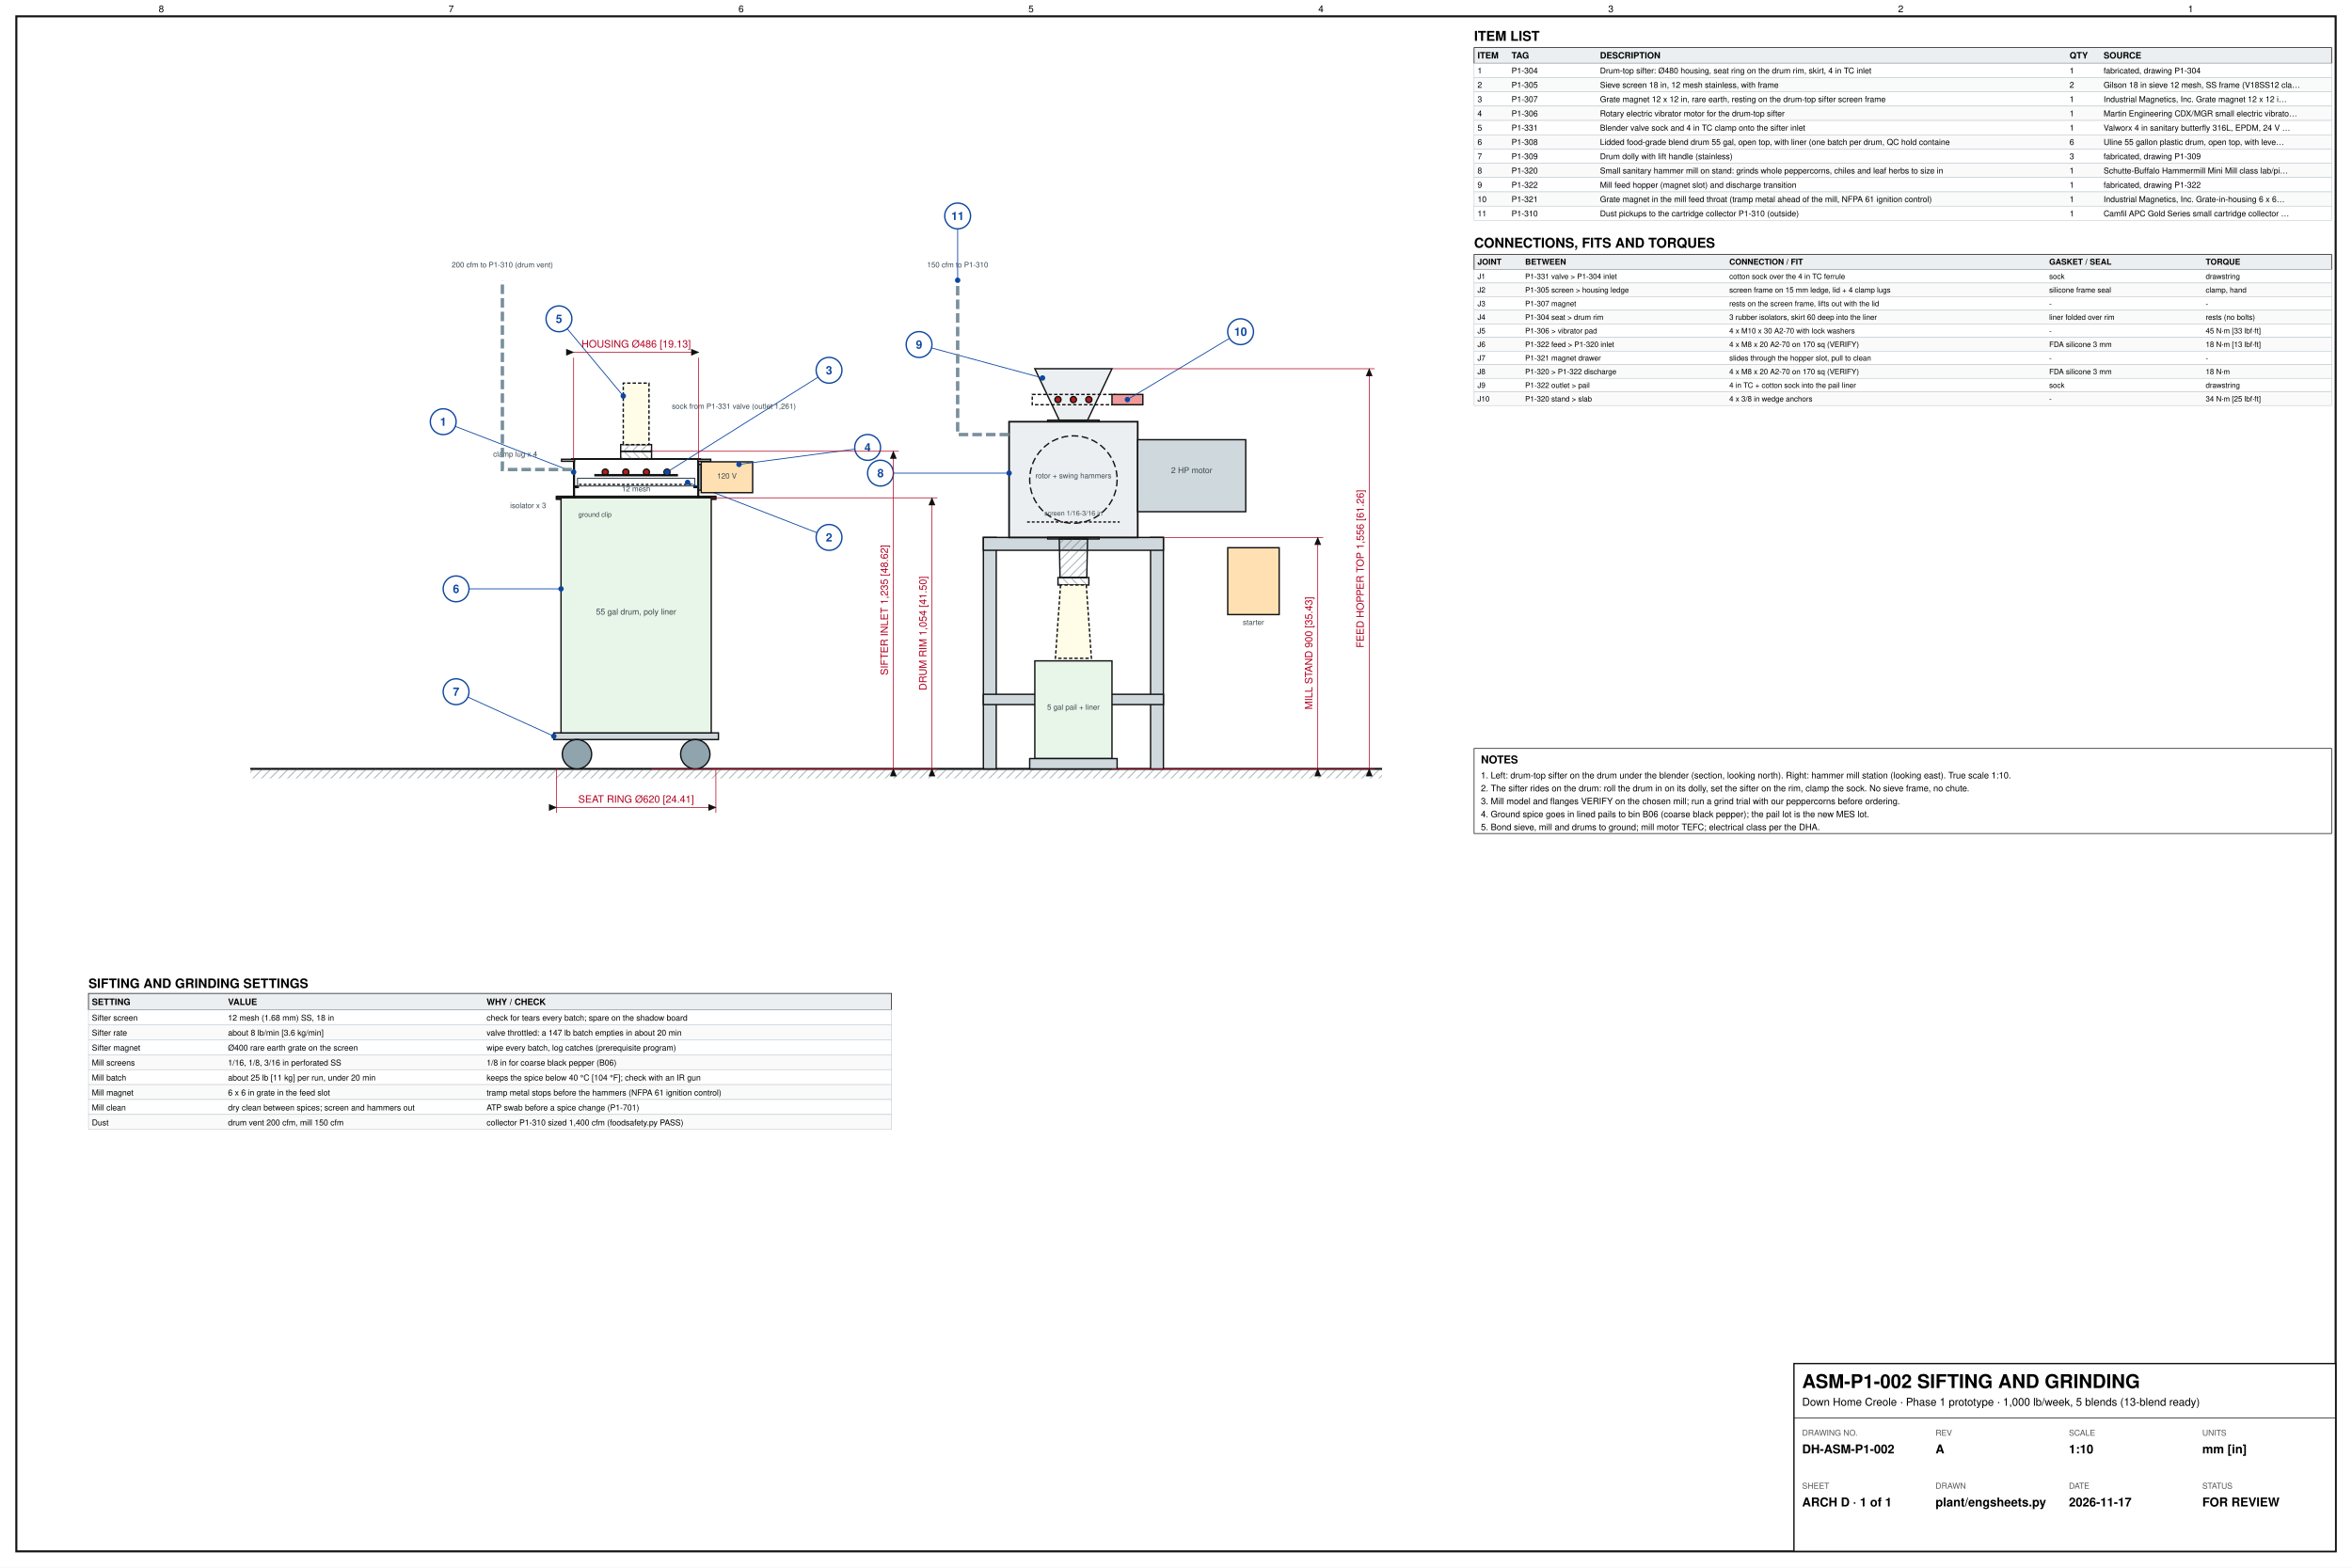
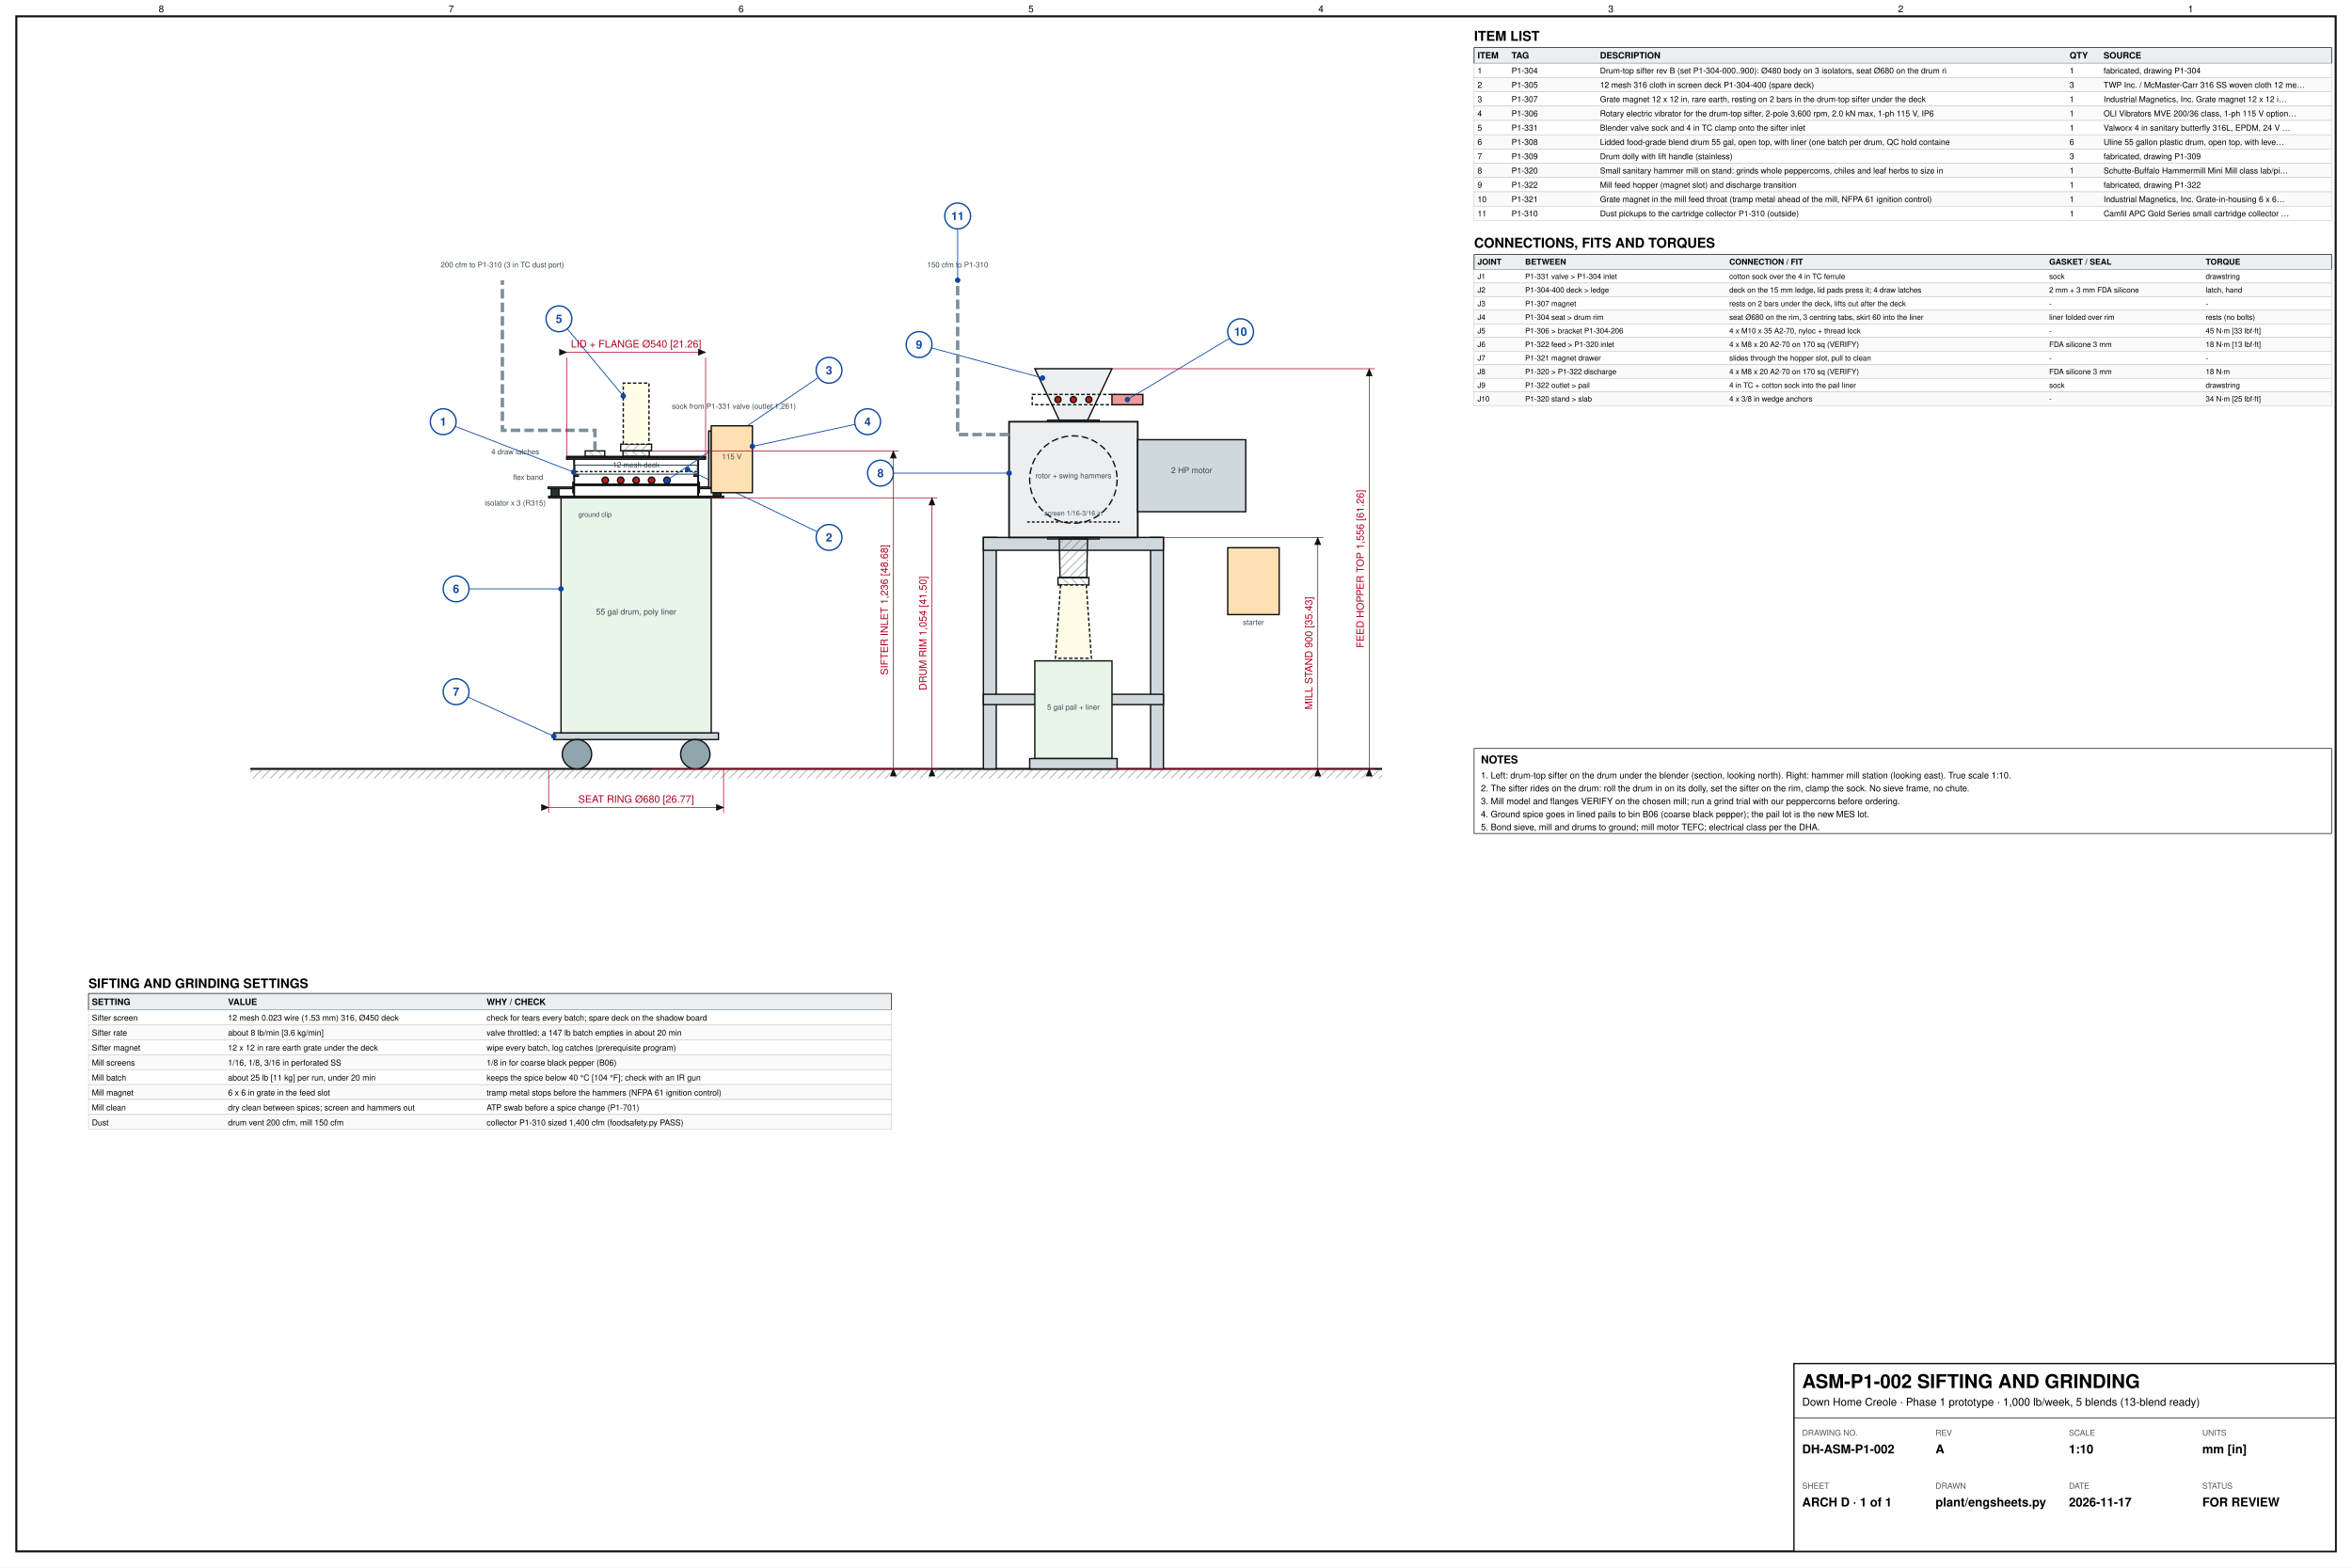
<svg xmlns="http://www.w3.org/2000/svg" width="3456" height="2304" viewBox="0 0 3456 2304" font-family="Helvetica,Arial,sans-serif">
  <rect width="100%" height="100%" fill="#fff" />
  <rect x="24" y="24" width="3408" height="2256" fill="none" stroke="#111" stroke-width="3" />
  <defs>
    <pattern id="h45" width="9" height="9" patternUnits="userSpaceOnUse" patternTransform="rotate(45)">
      <line x1="0" y1="0" x2="0" y2="9" stroke="#455a64" stroke-width="1.2" />
    </pattern>
    <pattern id="h135" width="9" height="9" patternUnits="userSpaceOnUse" patternTransform="rotate(135)">
      <line x1="0" y1="0" x2="0" y2="9" stroke="#455a64" stroke-width="1.2" />
    </pattern>
    <marker id="arr" markerWidth="12" markerHeight="10" refX="11" refY="5" orient="auto">
      <path d="M0,0 L12,5 L0,10 z" fill="#111" />
    </marker>
  </defs>
  <text x="237.0" y="18" font-size="14" text-anchor="middle">8</text>
  <text x="663.0" y="18" font-size="14" text-anchor="middle">7</text>
  <text x="1089.0" y="18" font-size="14" text-anchor="middle">6</text>
  <text x="1515.0" y="18" font-size="14" text-anchor="middle">5</text>
  <text x="1941.0" y="18" font-size="14" text-anchor="middle">4</text>
  <text x="2367.0" y="18" font-size="14" text-anchor="middle">3</text>
  <text x="2793.0" y="18" font-size="14" text-anchor="middle">2</text>
  <text x="3219.0" y="18" font-size="14" text-anchor="middle">1</text>
  <g>
    <rect x="2636" y="2004" width="796" height="276" fill="#fff" stroke="#111" stroke-width="2" />
    <text x="2648" y="2040" font-size="28" font-weight="bold">ASM-P1-002 SIFTING AND GRINDING</text>
    <text x="2648" y="2066" font-size="16">Down Home Creole · Phase 1 prototype · 1,000 lb/week, 5 blends (13-blend ready)</text>
    <line x1="2636" y1="2084" x2="3432" y2="2084" stroke="#111" />
    <text x="2648" y="2110" font-size="12" fill="#555">DRAWING NO.</text>
    <text x="2648" y="2136" font-size="18" font-weight="bold">DH-ASM-P1-002</text>
    <text x="2844" y="2110" font-size="12" fill="#555">REV</text>
    <text x="2844" y="2136" font-size="18" font-weight="bold">A</text>
    <text x="3040" y="2110" font-size="12" fill="#555">SCALE</text>
    <text x="3040" y="2136" font-size="18" font-weight="bold">1:10</text>
    <text x="3236" y="2110" font-size="12" fill="#555">UNITS</text>
    <text x="3236" y="2136" font-size="18" font-weight="bold">mm [in]</text>
    <text x="2648" y="2188" font-size="12" fill="#555">SHEET</text>
    <text x="2648" y="2214" font-size="18" font-weight="bold">ARCH D · 1 of 1</text>
    <text x="2844" y="2188" font-size="12" fill="#555">DRAWN</text>
    <text x="2844" y="2214" font-size="18" font-weight="bold">plant/engsheets.py</text>
    <text x="3040" y="2188" font-size="12" fill="#555">DATE</text>
    <text x="3040" y="2214" font-size="18" font-weight="bold">2026-11-17</text>
    <text x="3236" y="2188" font-size="12" fill="#555">STATUS</text>
    <text x="3236" y="2214" font-size="18" font-weight="bold">FOR REVIEW</text>
  </g>
  <line x1="367.795" y1="1130" x2="2030.787" y2="1130" stroke="#111" stroke-width="3" />
  <rect x="367.795" y="1130" width="1662.992" height="14" fill="url(#h45)" />
-   <rect x="842.882" y="731.638" width="1.134" height="22.677" fill="#cfd8dc" stroke="#111" stroke-width="2" stroke-dasharray="" />
-   <rect x="1025.433" y="731.638" width="1.134" height="22.677" fill="#cfd8dc" stroke="#111" stroke-width="2" stroke-dasharray="" />
-   <rect x="817.559" y="729.37" width="234.331" height="2.268" fill="#cfd8dc" stroke="#111" stroke-width="2" stroke-dasharray="" />
-   <rect x="842.882" y="674.945" width="1.134" height="56.693" fill="#eceff1" stroke="#111" stroke-width="2" stroke-dasharray="" />
-   <rect x="1025.433" y="674.945" width="1.134" height="56.693" fill="#eceff1" stroke="#111" stroke-width="2" stroke-dasharray="" />
-   <rect x="840.236" y="674.189" width="188.976" height="0.756" fill="#cfd8dc" stroke="#111" stroke-width="2" stroke-dasharray="" />
-   <rect x="912.047" y="663.228" width="45.354" height="10.961" fill="none" stroke="#111" stroke-width="2" stroke-dasharray="" />
-   <rect x="912.047" y="663.228" width="45.354" height="10.961" fill="url(#h135)" stroke="none" />
-   <rect x="844.016" y="714.252" width="5.669" height="2.268" fill="#111" stroke="#111" stroke-width="2" stroke-dasharray="" />
-   <rect x="1019.764" y="714.252" width="5.669" height="2.268" fill="#111" stroke="#111" stroke-width="2" stroke-dasharray="" />
-   <rect x="817.559" y="731.638" width="18.898" height="2.268" fill="#263238" stroke="#111" stroke-width="2" stroke-dasharray="" />
-   <rect x="1032.992" y="731.638" width="18.898" height="2.268" fill="#263238" stroke="#111" stroke-width="2" stroke-dasharray="" />
-   <text x="775.984" y="746.756" font-size="11" text-anchor="middle" fill="#37474f">isolator x 3</text>
-   <rect x="825.118" y="674.945" width="18.898" height="3.024" fill="#cfd8dc" stroke="#111" stroke-width="2" stroke-dasharray="" />
-   <rect x="1025.433" y="674.945" width="18.898" height="3.024" fill="#cfd8dc" stroke="#111" stroke-width="2" stroke-dasharray="" />
-   <text x="757.087" y="671.165" font-size="11" text-anchor="middle" fill="#37474f">clamp lug x 4</text>
+   <rect x="845.906" y="731.638" width="0.567" height="22.677" fill="#cfd8dc" stroke="#111" stroke-width="2" stroke-dasharray="" />
+   <rect x="1022.976" y="731.638" width="0.567" height="22.677" fill="#cfd8dc" stroke="#111" stroke-width="2" stroke-dasharray="" />
+   <rect x="806.22" y="729.37" width="257.008" height="2.268" fill="#cfd8dc" stroke="#111" stroke-width="2" stroke-dasharray="" />
+   <rect x="843.26" y="718.031" width="0.756" height="11.339" fill="#cfd8dc" stroke="#111" stroke-width="2" stroke-dasharray="" />
+   <rect x="1025.433" y="718.031" width="0.756" height="11.339" fill="#cfd8dc" stroke="#111" stroke-width="2" stroke-dasharray="" />
+   <rect x="810.0" y="718.031" width="11.339" height="11.339" fill="#263238" stroke="#111" stroke-width="2" stroke-dasharray="" />
+   <rect x="1048.11" y="718.031" width="11.339" height="11.339" fill="#263238" stroke="#111" stroke-width="2" stroke-dasharray="" />
+   <text x="757.087" y="742.976" font-size="11" text-anchor="middle" fill="#37474f">isolator x 3 (R315)</text>
+   <rect x="805.465" y="715.764" width="37.795" height="2.268" fill="#cfd8dc" stroke="#111" stroke-width="2" stroke-dasharray="" />
+   <rect x="1026.189" y="715.764" width="37.795" height="2.268" fill="#cfd8dc" stroke="#111" stroke-width="2" stroke-dasharray="" />
+   <rect x="841.748" y="708.961" width="1.512" height="15.118" fill="#efe9d0" stroke="#111" stroke-width="2" stroke-dasharray="" />
+   <rect x="1026.189" y="708.961" width="1.512" height="15.118" fill="#efe9d0" stroke="#111" stroke-width="2" stroke-dasharray="" />
+   <text x="775.984" y="705.181" font-size="11" text-anchor="middle" fill="#37474f">flex band</text>
+   <rect x="843.26" y="674.945" width="0.756" height="41.575" fill="#eceff1" stroke="#111" stroke-width="2" stroke-dasharray="" />
+   <rect x="1025.433" y="674.945" width="0.756" height="41.575" fill="#eceff1" stroke="#111" stroke-width="2" stroke-dasharray="" />
+   <rect x="844.016" y="697.622" width="5.669" height="2.268" fill="#cfd8dc" stroke="#111" stroke-width="2" stroke-dasharray="" />
+   <rect x="1019.764" y="697.622" width="5.669" height="2.268" fill="#cfd8dc" stroke="#111" stroke-width="2" stroke-dasharray="" />
+   <rect x="832.677" y="672.677" width="204.094" height="2.268" fill="#cfd8dc" stroke="#111" stroke-width="2" stroke-dasharray="" />
+   <rect x="832.677" y="670.787" width="204.094" height="0.756" fill="#cfd8dc" stroke="#111" stroke-width="2" stroke-dasharray="" />
+   <rect x="915.449" y="662.661" width="38.551" height="8.126" fill="none" stroke="#111" stroke-width="2" stroke-dasharray="" />
+   <rect x="915.449" y="662.661" width="38.551" height="8.126" fill="url(#h135)" stroke="none" />
+   <rect x="859.89" y="662.661" width="28.724" height="8.126" fill="none" stroke="#111" stroke-width="2" stroke-dasharray="" />
+   <rect x="859.89" y="662.661" width="28.724" height="8.126" fill="url(#h135)" stroke="none" />
+   <text x="757.087" y="667.764" font-size="11" text-anchor="middle" fill="#37474f">4 draw latches</text>
  <line x1="842.882" y1="693.843" x2="651.26" y2="619.764" stroke="#0d47a1" stroke-width="1.2" />
  <circle cx="842.882" cy="693.843" r="4" fill="#0d47a1" />
  <circle cx="651.26" cy="619.764" r="19" fill="#fff" stroke="#0d47a1" stroke-width="2" />
  <text x="651.26" y="625.764" font-size="17" font-weight="bold" text-anchor="middle" fill="#0d47a1">1</text>
-   <rect x="848.551" y="702.913" width="172.346" height="11.339" fill="none" stroke="#37474f" stroke-width="1.5" stroke-dasharray="" />
-   <polyline points="850.819,711.984 1018.63,711.984" fill="none" stroke="#111" stroke-width="2" stroke-dasharray="4,3" />
-   <text x="934.724" y="722.189" font-size="11" text-anchor="middle" fill="#37474f">12 mesh</text>
-   <line x1="1010.315" y1="708.961" x2="1218.189" y2="789.843" stroke="#0d47a1" stroke-width="1.2" />
-   <circle cx="1010.315" cy="708.961" r="4" fill="#0d47a1" />
+   <rect x="844.772" y="683.638" width="179.906" height="13.228" fill="none" stroke="#37474f" stroke-width="1.5" stroke-dasharray="" />
+   <polyline points="845.528,693.087 1023.921,693.087" fill="none" stroke="#111" stroke-width="2" stroke-dasharray="4,3" />
+   <text x="934.724" y="687.039" font-size="11" text-anchor="middle" fill="#37474f">12 mesh deck</text>
+   <line x1="1010.315" y1="690.063" x2="1218.189" y2="789.843" stroke="#0d47a1" stroke-width="1.2" />
+   <circle cx="1010.315" cy="690.063" r="4" fill="#0d47a1" />
  <circle cx="1218.189" cy="789.843" r="19" fill="#fff" stroke="#0d47a1" stroke-width="2" />
  <text x="1218.189" y="795.843" font-size="17" font-weight="bold" text-anchor="middle" fill="#0d47a1">2</text>
-   <circle cx="889.37" cy="693.843" r="4.535" fill="#b71c1c" stroke="#111" stroke-width="2" stroke-dasharray="" />
-   <circle cx="919.606" cy="693.843" r="4.535" fill="#b71c1c" stroke="#111" stroke-width="2" stroke-dasharray="" />
-   <circle cx="949.843" cy="693.843" r="4.535" fill="#b71c1c" stroke="#111" stroke-width="2" stroke-dasharray="" />
-   <circle cx="980.079" cy="693.843" r="4.535" fill="#b71c1c" stroke="#111" stroke-width="2" stroke-dasharray="" />
-   <rect x="874.252" y="697.622" width="120.945" height="1.512" fill="#455a64" stroke="#111" stroke-width="2" stroke-dasharray="" />
-   <line x1="980.079" y1="693.843" x2="1218.189" y2="544.173" stroke="#0d47a1" stroke-width="1.2" />
-   <circle cx="980.079" cy="693.843" r="4" fill="#0d47a1" />
+   <circle cx="889.37" cy="705.937" r="4.8" fill="#b71c1c" stroke="#111" stroke-width="2" stroke-dasharray="" />
+   <circle cx="912.047" cy="705.937" r="4.8" fill="#b71c1c" stroke="#111" stroke-width="2" stroke-dasharray="" />
+   <circle cx="934.724" cy="705.937" r="4.8" fill="#b71c1c" stroke="#111" stroke-width="2" stroke-dasharray="" />
+   <circle cx="957.402" cy="705.937" r="4.8" fill="#b71c1c" stroke="#111" stroke-width="2" stroke-dasharray="" />
+   <circle cx="980.079" cy="705.937" r="4.8" fill="#b71c1c" stroke="#111" stroke-width="2" stroke-dasharray="" />
+   <rect x="844.016" y="711.606" width="181.417" height="1.89" fill="#455a64" stroke="#111" stroke-width="2" stroke-dasharray="" />
+   <line x1="980.079" y1="705.937" x2="1218.189" y2="544.173" stroke="#0d47a1" stroke-width="1.2" />
+   <circle cx="980.079" cy="705.937" r="4" fill="#0d47a1" />
  <circle cx="1218.189" cy="544.173" r="19" fill="#fff" stroke="#0d47a1" stroke-width="2" />
  <text x="1218.189" y="550.173" font-size="17" font-weight="bold" text-anchor="middle" fill="#0d47a1">3</text>
-   <rect x="1026.567" y="682.504" width="3.78" height="37.795" fill="#cfd8dc" stroke="#111" stroke-width="2" stroke-dasharray="" />
-   <rect x="1030.346" y="678.724" width="75.591" height="45.354" fill="#ffe0b2" stroke="#111" stroke-width="2" stroke-dasharray="" />
-   <text x="1068.142" y="703.291" font-size="11" text-anchor="middle" fill="#37474f">120 V</text>
-   <line x1="1085.906" y1="682.504" x2="1274.882" y2="657.559" stroke="#0d47a1" stroke-width="1.2" />
-   <circle cx="1085.906" cy="682.504" r="4" fill="#0d47a1" />
-   <circle cx="1274.882" cy="657.559" r="19" fill="#fff" stroke="#0d47a1" stroke-width="2" />
-   <text x="1274.882" y="663.559" font-size="17" font-weight="bold" text-anchor="middle" fill="#0d47a1">4</text>
-   <rect x="912.047" y="653.402" width="45.354" height="9.827" fill="none" stroke="#111" stroke-width="2" stroke-dasharray="" />
-   <rect x="912.047" y="653.402" width="45.354" height="9.827" fill="url(#h45)" stroke="none" />
-   <polygon points="915.827,653.402 915.827,563.071 953.622,563.071 953.622,653.402" fill="#fffde7" stroke="#111" stroke-width="2" stroke-dasharray="5,3" />
+   <rect x="1041.307" y="633.37" width="3.78" height="83.15" fill="#cfd8dc" stroke="#111" stroke-width="2" stroke-dasharray="" />
+   <rect x="1045.087" y="625.811" width="60.472" height="98.268" fill="#ffe0b2" stroke="#111" stroke-width="2" stroke-dasharray="" />
+   <text x="1075.323" y="674.945" font-size="11" text-anchor="middle" fill="#37474f">115 V</text>
+   <line x1="1105.559" y1="656.047" x2="1274.882" y2="619.764" stroke="#0d47a1" stroke-width="1.2" />
+   <circle cx="1105.559" cy="656.047" r="4" fill="#0d47a1" />
+   <circle cx="1274.882" cy="619.764" r="19" fill="#fff" stroke="#0d47a1" stroke-width="2" />
+   <text x="1274.882" y="625.764" font-size="17" font-weight="bold" text-anchor="middle" fill="#0d47a1">4</text>
+   <rect x="912.047" y="652.835" width="45.354" height="9.827" fill="none" stroke="#111" stroke-width="2" stroke-dasharray="" />
+   <rect x="912.047" y="652.835" width="45.354" height="9.827" fill="url(#h45)" stroke="none" />
+   <polygon points="915.827,652.835 915.827,563.071 953.622,563.071 953.622,652.835" fill="#fffde7" stroke="#111" stroke-width="2" stroke-dasharray="5,3" />
  <text x="1078.346" y="600.866" font-size="11" text-anchor="middle" fill="#37474f">sock from P1-331 valve (outlet 1,261)</text>
  <line x1="915.827" y1="581.969" x2="821.339" y2="468.583" stroke="#0d47a1" stroke-width="1.2" />
  <circle cx="915.827" cy="581.969" r="4" fill="#0d47a1" />
  <circle cx="821.339" cy="468.583" r="19" fill="#fff" stroke="#0d47a1" stroke-width="2" />
  <text x="821.339" y="474.583" font-size="17" font-weight="bold" text-anchor="middle" fill="#0d47a1">5</text>
  <rect x="813.78" y="1077.087" width="241.89" height="9.827" fill="#cfd8dc" stroke="#111" stroke-width="2" stroke-dasharray="" />
  <circle cx="847.795" cy="1108.457" r="21.543" fill="#90a4ae" stroke="#111" stroke-width="2" stroke-dasharray="" />
  <circle cx="1021.654" cy="1108.457" r="21.543" fill="#90a4ae" stroke="#111" stroke-width="2" stroke-dasharray="" />
  <rect x="824.362" y="731.638" width="220.724" height="345.449" fill="#e8f5e9" stroke="#111" stroke-width="2" stroke-dasharray="" />
  <text x="934.724" y="903.228" font-size="12" text-anchor="middle" fill="#37474f">55 gal drum, poly liner</text>
  <text x="874.252" y="759.606" font-size="10" text-anchor="middle" fill="#37474f">ground clip</text>
  <line x1="824.362" y1="865.433" x2="670.157" y2="865.433" stroke="#0d47a1" stroke-width="1.2" />
  <circle cx="824.362" cy="865.433" r="4" fill="#0d47a1" />
  <circle cx="670.157" cy="865.433" r="19" fill="#fff" stroke="#0d47a1" stroke-width="2" />
  <text x="670.157" y="871.433" font-size="17" font-weight="bold" text-anchor="middle" fill="#0d47a1">6</text>
  <line x1="813.78" y1="1082.0" x2="670.157" y2="1016.614" stroke="#0d47a1" stroke-width="1.2" />
  <circle cx="813.78" cy="1082.0" r="4" fill="#0d47a1" />
  <circle cx="670.157" cy="1016.614" r="19" fill="#fff" stroke="#0d47a1" stroke-width="2" />
  <text x="670.157" y="1022.614" font-size="17" font-weight="bold" text-anchor="middle" fill="#0d47a1">7</text>
  <rect x="1444.961" y="789.843" width="18.898" height="340.157" fill="#cfd8dc" stroke="#111" stroke-width="2" stroke-dasharray="" />
  <rect x="1690.63" y="789.843" width="18.898" height="340.157" fill="#cfd8dc" stroke="#111" stroke-width="2" stroke-dasharray="" />
  <rect x="1444.961" y="789.843" width="264.567" height="18.898" fill="#cfd8dc" stroke="#111" stroke-width="2" stroke-dasharray="" />
  <rect x="1444.961" y="1020.394" width="264.567" height="15.118" fill="#cfd8dc" stroke="#111" stroke-width="2" stroke-dasharray="" />
  <rect x="1482.756" y="619.764" width="188.976" height="170.079" fill="#eceff1" stroke="#111" stroke-width="2.5" stroke-dasharray="" />
  <circle cx="1577.244" cy="704.803" r="64.252" fill="none" stroke="#111" stroke-width="2" stroke-dasharray="10,5" />
  <text x="1577.244" y="702.913" font-size="11" text-anchor="middle" fill="#37474f">rotor + swing hammers</text>
  <polyline points="1509.213,767.165 1645.276,767.165" fill="none" stroke="#111" stroke-width="2" stroke-dasharray="4,3" />
  <text x="1577.244" y="757.717" font-size="10" text-anchor="middle" fill="#37474f">screen 1/16-3/16 in</text>
  <rect x="1671.732" y="646.22" width="158.74" height="105.827" fill="#cfd8dc" stroke="#111" stroke-width="2" stroke-dasharray="" />
  <text x="1751.102" y="695.354" font-size="12" text-anchor="middle" fill="#37474f">2 HP motor</text>
  <rect x="1804.016" y="804.961" width="75.591" height="98.268" fill="#ffe0b2" stroke="#111" stroke-width="2" stroke-dasharray="" />
  <text x="1841.811" y="918.346" font-size="11" text-anchor="middle" fill="#37474f">starter</text>
  <line x1="1482.756" y1="695.354" x2="1293.78" y2="695.354" stroke="#0d47a1" stroke-width="1.2" />
  <circle cx="1482.756" cy="695.354" r="4" fill="#0d47a1" />
  <circle cx="1293.78" cy="695.354" r="19" fill="#fff" stroke="#0d47a1" stroke-width="2" />
  <text x="1293.78" y="701.354" font-size="17" font-weight="bold" text-anchor="middle" fill="#0d47a1">8</text>
  <rect x="1539.449" y="617.496" width="75.591" height="2.268" fill="#cfd8dc" stroke="#111" stroke-width="2" stroke-dasharray="" />
  <polygon points="1556.457,617.496 1598.031,617.496 1633.937,541.906 1520.551,541.906" fill="#eceff1" stroke="#111" stroke-width="2" stroke-dasharray="" />
  <rect x="1516.772" y="579.701" width="120.945" height="15.118" fill="none" stroke="#111" stroke-width="2" stroke-dasharray="5,3" />
  <rect x="1539.449" y="789.843" width="75.591" height="2.268" fill="#cfd8dc" stroke="#111" stroke-width="2" stroke-dasharray="" />
  <polygon points="1556.457,792.11 1598.031,792.11 1596.898,848.803 1557.591,848.803" fill="none" stroke="#111" stroke-width="2" stroke-dasharray="" />
  <polygon points="1556.457,792.11 1598.031,792.11 1596.898,848.803 1557.591,848.803" fill="url(#h45)" stroke="none" />
  <rect x="1554.567" y="848.803" width="45.354" height="10.961" fill="none" stroke="#111" stroke-width="2" stroke-dasharray="" />
  <rect x="1554.567" y="848.803" width="45.354" height="10.961" fill="url(#h135)" stroke="none" />
  <polygon points="1558.346,859.764 1550.787,967.48 1603.701,967.48 1596.142,859.764" fill="#fffde7" stroke="#111" stroke-width="2" stroke-dasharray="5,3" />
  <rect x="1520.551" y="971.26" width="113.386" height="143.622" fill="#e8f5e9" stroke="#111" stroke-width="2" stroke-dasharray="" />
  <rect x="1512.992" y="1114.882" width="128.504" height="15.118" fill="#cfd8dc" stroke="#111" stroke-width="2" stroke-dasharray="" />
  <text x="1577.244" y="1043.071" font-size="11" text-anchor="middle" fill="#37474f">5 gal pail + liner</text>
  <line x1="1531.89" y1="555.512" x2="1350.472" y2="506.378" stroke="#0d47a1" stroke-width="1.2" />
  <circle cx="1531.89" cy="555.512" r="4" fill="#0d47a1" />
  <circle cx="1350.472" cy="506.378" r="19" fill="#fff" stroke="#0d47a1" stroke-width="2" />
  <text x="1350.472" y="512.378" font-size="17" font-weight="bold" text-anchor="middle" fill="#0d47a1">9</text>
  <circle cx="1554.567" cy="587.26" r="4.535" fill="#b71c1c" stroke="#111" stroke-width="2" stroke-dasharray="" />
  <circle cx="1577.244" cy="587.26" r="4.535" fill="#b71c1c" stroke="#111" stroke-width="2" stroke-dasharray="" />
  <circle cx="1599.921" cy="587.26" r="4.535" fill="#b71c1c" stroke="#111" stroke-width="2" stroke-dasharray="" />
  <rect x="1633.937" y="579.701" width="45.354" height="15.118" fill="#ef9a9a" stroke="#111" stroke-width="2" stroke-dasharray="" />
  <line x1="1656.614" y1="587.26" x2="1822.913" y2="487.48" stroke="#0d47a1" stroke-width="1.2" />
  <circle cx="1656.614" cy="587.26" r="4" fill="#0d47a1" />
  <circle cx="1822.913" cy="487.48" r="19" fill="#fff" stroke="#0d47a1" stroke-width="2" />
  <text x="1822.913" y="493.48" font-size="17" font-weight="bold" text-anchor="middle" fill="#0d47a1">10</text>
  <polyline points="1482.756,638.661 1407.165,638.661 1407.165,411.89" fill="none" stroke="#78909c" stroke-width="5" stroke-dasharray="14,6" />
  <text x="1407.165" y="392.992" font-size="11" text-anchor="middle" fill="#37474f">150 cfm to P1-310</text>
-   <polyline points="840.236,690.063 738.189,690.063 738.189,411.89" fill="none" stroke="#78909c" stroke-width="5" stroke-dasharray="14,6" />
-   <text x="738.189" y="392.992" font-size="11" text-anchor="middle" fill="#37474f">200 cfm to P1-310 (drum vent)</text>
+   <polyline points="874.252,662.661 874.252,632.425 738.189,632.425 738.189,411.89" fill="none" stroke="#78909c" stroke-width="5" stroke-dasharray="14,6" />
+   <text x="738.189" y="392.992" font-size="11" text-anchor="middle" fill="#37474f">200 cfm to P1-310 (3 in TC dust port)</text>
  <line x1="1407.165" y1="411.89" x2="1407.165" y2="317.402" stroke="#0d47a1" stroke-width="1.2" />
  <circle cx="1407.165" cy="411.89" r="4" fill="#0d47a1" />
  <circle cx="1407.165" cy="317.402" r="19" fill="#fff" stroke="#0d47a1" stroke-width="2" />
  <text x="1407.165" y="323.402" font-size="17" font-weight="bold" text-anchor="middle" fill="#0d47a1">11</text>
  <g stroke="#b00020" fill="#b00020" stroke-width="1">
    <line x1="957.402" y1="1130.0" x2="1320.677" y2="1130.0" />
-     <line x1="957.402" y1="663.228" x2="1320.677" y2="663.228" />
-     <line x1="1312.677" y1="1130.0" x2="1312.677" y2="663.228" marker-start="url(#arr)" marker-end="url(#arr)" />
-     <text transform="translate(1304.677,896.6142) rotate(-90)" font-size="15" text-anchor="middle" stroke="none">SIFTER INLET 1,235 [48.62]</text>
+     <line x1="957.402" y1="662.661" x2="1320.677" y2="662.661" />
+     <line x1="1312.677" y1="1130.0" x2="1312.677" y2="662.661" marker-start="url(#arr)" marker-end="url(#arr)" />
+     <text transform="translate(1304.677,896.3307) rotate(-90)" font-size="15" text-anchor="middle" stroke="none">SIFTER INLET 1,236 [48.68]</text>
  </g>
  <g stroke="#b00020" fill="#b00020" stroke-width="1">
    <line x1="1045.087" y1="1130.0" x2="1377.37" y2="1130.0" />
    <line x1="1045.087" y1="731.638" x2="1377.37" y2="731.638" />
    <line x1="1369.37" y1="1130.0" x2="1369.37" y2="731.638" marker-start="url(#arr)" marker-end="url(#arr)" />
    <text transform="translate(1361.37,930.8189) rotate(-90)" font-size="15" text-anchor="middle" stroke="none">DRUM RIM 1,054 [41.50]</text>
  </g>
  <g stroke="#b00020" fill="#b00020" stroke-width="1">
    <line x1="1633.937" y1="1130.0" x2="2019.89" y2="1130.0" />
    <line x1="1633.937" y1="541.906" x2="2019.89" y2="541.906" />
    <line x1="2011.89" y1="1130.0" x2="2011.89" y2="541.906" marker-start="url(#arr)" marker-end="url(#arr)" />
    <text transform="translate(2003.89,835.9528) rotate(-90)" font-size="15" text-anchor="middle" stroke="none">FEED HOPPER TOP 1,556 [61.26]</text>
  </g>
  <g stroke="#b00020" fill="#b00020" stroke-width="1">
    <line x1="1709.528" y1="1130.0" x2="1944.299" y2="1130.0" />
    <line x1="1709.528" y1="789.843" x2="1944.299" y2="789.843" />
    <line x1="1936.299" y1="1130.0" x2="1936.299" y2="789.843" marker-start="url(#arr)" marker-end="url(#arr)" />
    <text transform="translate(1928.299,959.9213) rotate(-90)" font-size="15" text-anchor="middle" stroke="none">MILL STAND 900 [35.43]</text>
  </g>
  <g stroke="#b00020" fill="#b00020" stroke-width="1">
-     <line x1="817.559" y1="1130.0" x2="817.559" y2="1194.693" />
-     <line x1="1051.89" y1="1130.0" x2="1051.89" y2="1194.693" />
-     <line x1="817.559" y1="1186.693" x2="1051.89" y2="1186.693" marker-start="url(#arr)" marker-end="url(#arr)" />
-     <text x="934.724" y="1179.693" font-size="15" text-anchor="middle" stroke="none">SEAT RING Ø620 [24.41]</text>
-   </g>
-   <g stroke="#b00020" fill="#b00020" stroke-width="1">
-     <line x1="842.882" y1="674.945" x2="842.882" y2="525.717" />
-     <line x1="1026.567" y1="674.945" x2="1026.567" y2="525.717" />
-     <line x1="842.882" y1="517.717" x2="1026.567" y2="517.717" marker-start="url(#arr)" marker-end="url(#arr)" />
-     <text x="934.724" y="510.717" font-size="15" text-anchor="middle" stroke="none">HOUSING Ø486 [19.13]</text>
+     <line x1="806.22" y1="1130.0" x2="806.22" y2="1194.693" />
+     <line x1="1063.228" y1="1130.0" x2="1063.228" y2="1194.693" />
+     <line x1="806.22" y1="1186.693" x2="1063.228" y2="1186.693" marker-start="url(#arr)" marker-end="url(#arr)" />
+     <text x="934.724" y="1179.693" font-size="15" text-anchor="middle" stroke="none">SEAT RING Ø680 [26.77]</text>
+   </g>
+   <g stroke="#b00020" fill="#b00020" stroke-width="1">
+     <line x1="832.677" y1="671.543" x2="832.677" y2="525.717" />
+     <line x1="1036.772" y1="671.543" x2="1036.772" y2="525.717" />
+     <line x1="832.677" y1="517.717" x2="1036.772" y2="517.717" marker-start="url(#arr)" marker-end="url(#arr)" />
+     <text x="934.724" y="510.717" font-size="15" text-anchor="middle" stroke="none">LID + FLANGE Ø540 [21.26]</text>
  </g>
  <text x="130" y="1452" font-size="19" font-weight="bold">SIFTING AND GRINDING SETTINGS</text>
  <rect x="130" y="1460" width="1180" height="24" fill="#eceff1" stroke="#111" />
  <text x="135" y="1477" font-size="13" font-weight="bold">SETTING</text>
  <text x="335" y="1477" font-size="13" font-weight="bold">VALUE</text>
  <text x="715" y="1477" font-size="13" font-weight="bold">WHY / CHECK</text>
  <rect x="130" y="1484" width="1180" height="22" fill="#fff" stroke="#b0bec5" stroke-width="0.6" />
  <text x="135" y="1500" font-size="12">Sifter screen</text>
-   <text x="335" y="1500" font-size="12">12 mesh (1.68 mm) SS, 18 in</text>
-   <text x="715" y="1500" font-size="12">check for tears every batch; spare on the shadow board</text>
+   <text x="335" y="1500" font-size="12">12 mesh 0.023 wire (1.53 mm) 316, Ø450 deck</text>
+   <text x="715" y="1500" font-size="12">check for tears every batch; spare deck on the shadow board</text>
  <rect x="130" y="1506" width="1180" height="22" fill="#fafafa" stroke="#b0bec5" stroke-width="0.6" />
  <text x="135" y="1522" font-size="12">Sifter rate</text>
  <text x="335" y="1522" font-size="12">about 8 lb/min [3.6 kg/min]</text>
  <text x="715" y="1522" font-size="12">valve throttled: a 147 lb batch empties in about 20 min</text>
  <rect x="130" y="1528" width="1180" height="22" fill="#fff" stroke="#b0bec5" stroke-width="0.6" />
  <text x="135" y="1544" font-size="12">Sifter magnet</text>
-   <text x="335" y="1544" font-size="12">Ø400 rare earth grate on the screen</text>
+   <text x="335" y="1544" font-size="12">12 x 12 in rare earth grate under the deck</text>
  <text x="715" y="1544" font-size="12">wipe every batch, log catches (prerequisite program)</text>
  <rect x="130" y="1550" width="1180" height="22" fill="#fafafa" stroke="#b0bec5" stroke-width="0.6" />
  <text x="135" y="1566" font-size="12">Mill screens</text>
  <text x="335" y="1566" font-size="12">1/16, 1/8, 3/16 in perforated SS</text>
  <text x="715" y="1566" font-size="12">1/8 in for coarse black pepper (B06)</text>
  <rect x="130" y="1572" width="1180" height="22" fill="#fff" stroke="#b0bec5" stroke-width="0.6" />
  <text x="135" y="1588" font-size="12">Mill batch</text>
  <text x="335" y="1588" font-size="12">about 25 lb [11 kg] per run, under 20 min</text>
  <text x="715" y="1588" font-size="12">keeps the spice below 40 °C [104 °F]; check with an IR gun</text>
  <rect x="130" y="1594" width="1180" height="22" fill="#fafafa" stroke="#b0bec5" stroke-width="0.6" />
  <text x="135" y="1610" font-size="12">Mill magnet</text>
  <text x="335" y="1610" font-size="12">6 x 6 in grate in the feed slot</text>
  <text x="715" y="1610" font-size="12">tramp metal stops before the hammers (NFPA 61 ignition control)</text>
  <rect x="130" y="1616" width="1180" height="22" fill="#fff" stroke="#b0bec5" stroke-width="0.6" />
  <text x="135" y="1632" font-size="12">Mill clean</text>
  <text x="335" y="1632" font-size="12">dry clean between spices; screen and hammers out</text>
  <text x="715" y="1632" font-size="12">ATP swab before a spice change (P1-701)</text>
  <rect x="130" y="1638" width="1180" height="22" fill="#fafafa" stroke="#b0bec5" stroke-width="0.6" />
  <text x="135" y="1654" font-size="12">Dust</text>
  <text x="335" y="1654" font-size="12">drum vent 200 cfm, mill 150 cfm</text>
  <text x="715" y="1654" font-size="12">collector P1-310 sized 1,400 cfm (foodsafety.py PASS)</text>
  <text x="2166" y="60" font-size="20" font-weight="bold">ITEM LIST</text>
  <rect x="2166" y="70" width="1260" height="23" fill="#eceff1" stroke="#111" />
  <text x="2171" y="86" font-size="13" font-weight="bold">ITEM</text>
  <text x="2221" y="86" font-size="13" font-weight="bold">TAG</text>
  <text x="2351" y="86" font-size="13" font-weight="bold">DESCRIPTION</text>
  <text x="3041" y="86" font-size="13" font-weight="bold">QTY</text>
  <text x="3091" y="86" font-size="13" font-weight="bold">SOURCE</text>
  <rect x="2166" y="93" width="1260" height="21" fill="#fff" stroke="#b0bec5" stroke-width="0.6" />
  <text x="2171" y="108" font-size="12">1</text>
  <text x="2221" y="108" font-size="12">P1-304</text>
-   <text x="2351" y="108" font-size="12">Drum-top sifter: Ø480 housing, seat ring on the drum rim, skirt, 4 in TC inlet</text>
+   <text x="2351" y="108" font-size="12">Drum-top sifter rev B (set P1-304-000..900): Ø480 body on 3 isolators, seat Ø680 on the drum ri</text>
  <text x="3041" y="108" font-size="12">1</text>
  <text x="3091" y="108" font-size="12">fabricated, drawing P1-304</text>
  <rect x="2166" y="114" width="1260" height="21" fill="#fafafa" stroke="#b0bec5" stroke-width="0.6" />
  <text x="2171" y="129" font-size="12">2</text>
  <text x="2221" y="129" font-size="12">P1-305</text>
-   <text x="2351" y="129" font-size="12">Sieve screen 18 in, 12 mesh stainless, with frame</text>
-   <text x="3041" y="129" font-size="12">2</text>
-   <text x="3091" y="129" font-size="12">Gilson 18 in sieve 12 mesh, SS frame (V18SS12 cla…</text>
+   <text x="2351" y="129" font-size="12">12 mesh 316 cloth in screen deck P1-304-400 (spare deck)</text>
+   <text x="3041" y="129" font-size="12">3</text>
+   <text x="3091" y="129" font-size="12">TWP Inc. / McMaster-Carr 316 SS woven cloth 12 me…</text>
  <rect x="2166" y="135" width="1260" height="21" fill="#fff" stroke="#b0bec5" stroke-width="0.6" />
  <text x="2171" y="150" font-size="12">3</text>
  <text x="2221" y="150" font-size="12">P1-307</text>
-   <text x="2351" y="150" font-size="12">Grate magnet 12 x 12 in, rare earth, resting on the drum-top sifter screen frame</text>
+   <text x="2351" y="150" font-size="12">Grate magnet 12 x 12 in, rare earth, resting on 2 bars in the drum-top sifter under the deck</text>
  <text x="3041" y="150" font-size="12">1</text>
  <text x="3091" y="150" font-size="12">Industrial Magnetics, Inc. Grate magnet 12 x 12 i…</text>
  <rect x="2166" y="156" width="1260" height="21" fill="#fafafa" stroke="#b0bec5" stroke-width="0.6" />
  <text x="2171" y="171" font-size="12">4</text>
  <text x="2221" y="171" font-size="12">P1-306</text>
-   <text x="2351" y="171" font-size="12">Rotary electric vibrator motor for the drum-top sifter</text>
+   <text x="2351" y="171" font-size="12">Rotary electric vibrator for the drum-top sifter, 2-pole 3,600 rpm, 2.0 kN max, 1-ph 115 V, IP6</text>
  <text x="3041" y="171" font-size="12">1</text>
-   <text x="3091" y="171" font-size="12">Martin Engineering CDX/MGR small electric vibrato…</text>
+   <text x="3091" y="171" font-size="12">OLI Vibrators MVE 200/36 class, 1-ph 115 V option…</text>
  <rect x="2166" y="177" width="1260" height="21" fill="#fff" stroke="#b0bec5" stroke-width="0.6" />
  <text x="2171" y="192" font-size="12">5</text>
  <text x="2221" y="192" font-size="12">P1-331</text>
  <text x="2351" y="192" font-size="12">Blender valve sock and 4 in TC clamp onto the sifter inlet</text>
  <text x="3041" y="192" font-size="12">1</text>
  <text x="3091" y="192" font-size="12">Valworx 4 in sanitary butterfly 316L, EPDM, 24 V …</text>
  <rect x="2166" y="198" width="1260" height="21" fill="#fafafa" stroke="#b0bec5" stroke-width="0.6" />
  <text x="2171" y="213" font-size="12">6</text>
  <text x="2221" y="213" font-size="12">P1-308</text>
  <text x="2351" y="213" font-size="12">Lidded food-grade blend drum 55 gal, open top, with liner (one batch per drum, QC hold containe</text>
  <text x="3041" y="213" font-size="12">6</text>
  <text x="3091" y="213" font-size="12">Uline 55 gallon plastic drum, open top, with leve…</text>
  <rect x="2166" y="219" width="1260" height="21" fill="#fff" stroke="#b0bec5" stroke-width="0.6" />
  <text x="2171" y="234" font-size="12">7</text>
  <text x="2221" y="234" font-size="12">P1-309</text>
  <text x="2351" y="234" font-size="12">Drum dolly with lift handle (stainless)</text>
  <text x="3041" y="234" font-size="12">3</text>
  <text x="3091" y="234" font-size="12">fabricated, drawing P1-309</text>
  <rect x="2166" y="240" width="1260" height="21" fill="#fafafa" stroke="#b0bec5" stroke-width="0.6" />
  <text x="2171" y="255" font-size="12">8</text>
  <text x="2221" y="255" font-size="12">P1-320</text>
  <text x="2351" y="255" font-size="12">Small sanitary hammer mill on stand: grinds whole peppercorns, chiles and leaf herbs to size in</text>
  <text x="3041" y="255" font-size="12">1</text>
  <text x="3091" y="255" font-size="12">Schutte-Buffalo Hammermill Mini Mill class lab/pi…</text>
  <rect x="2166" y="261" width="1260" height="21" fill="#fff" stroke="#b0bec5" stroke-width="0.6" />
  <text x="2171" y="276" font-size="12">9</text>
  <text x="2221" y="276" font-size="12">P1-322</text>
  <text x="2351" y="276" font-size="12">Mill feed hopper (magnet slot) and discharge transition</text>
  <text x="3041" y="276" font-size="12">1</text>
  <text x="3091" y="276" font-size="12">fabricated, drawing P1-322</text>
  <rect x="2166" y="282" width="1260" height="21" fill="#fafafa" stroke="#b0bec5" stroke-width="0.6" />
  <text x="2171" y="297" font-size="12">10</text>
  <text x="2221" y="297" font-size="12">P1-321</text>
  <text x="2351" y="297" font-size="12">Grate magnet in the mill feed throat (tramp metal ahead of the mill, NFPA 61 ignition control)</text>
  <text x="3041" y="297" font-size="12">1</text>
  <text x="3091" y="297" font-size="12">Industrial Magnetics, Inc. Grate-in-housing 6 x 6…</text>
  <rect x="2166" y="303" width="1260" height="21" fill="#fff" stroke="#b0bec5" stroke-width="0.6" />
  <text x="2171" y="318" font-size="12">11</text>
  <text x="2221" y="318" font-size="12">P1-310</text>
  <text x="2351" y="318" font-size="12">Dust pickups to the cartridge collector P1-310 (outside)</text>
  <text x="3041" y="318" font-size="12">1</text>
  <text x="3091" y="318" font-size="12">Camfil APC Gold Series small cartridge collector …</text>
  <text x="2166" y="364" font-size="20" font-weight="bold">CONNECTIONS, FITS AND TORQUES</text>
  <rect x="2166" y="374" width="1260" height="22" fill="#eceff1" stroke="#111" />
  <text x="2171" y="389" font-size="12" font-weight="bold">JOINT</text>
  <text x="2241" y="389" font-size="12" font-weight="bold">BETWEEN</text>
  <text x="2541" y="389" font-size="12" font-weight="bold">CONNECTION / FIT</text>
  <text x="3011" y="389" font-size="12" font-weight="bold">GASKET / SEAL</text>
  <text x="3241" y="389" font-size="12" font-weight="bold">TORQUE</text>
  <rect x="2166" y="396" width="1260" height="20" fill="#fff" stroke="#b0bec5" stroke-width="0.6" />
  <text x="2171" y="410" font-size="11">J1</text>
  <text x="2241" y="410" font-size="11">P1-331 valve &gt; P1-304 inlet</text>
  <text x="2541" y="410" font-size="11">cotton sock over the 4 in TC ferrule</text>
  <text x="3011" y="410" font-size="11">sock</text>
  <text x="3241" y="410" font-size="11">drawstring</text>
  <rect x="2166" y="416" width="1260" height="20" fill="#fafafa" stroke="#b0bec5" stroke-width="0.6" />
  <text x="2171" y="430" font-size="11">J2</text>
-   <text x="2241" y="430" font-size="11">P1-305 screen &gt; housing ledge</text>
-   <text x="2541" y="430" font-size="11">screen frame on 15 mm ledge, lid + 4 clamp lugs</text>
-   <text x="3011" y="430" font-size="11">silicone frame seal</text>
-   <text x="3241" y="430" font-size="11">clamp, hand</text>
+   <text x="2241" y="430" font-size="11">P1-304-400 deck &gt; ledge</text>
+   <text x="2541" y="430" font-size="11">deck on the 15 mm ledge, lid pads press it; 4 draw latches</text>
+   <text x="3011" y="430" font-size="11">2 mm + 3 mm FDA silicone</text>
+   <text x="3241" y="430" font-size="11">latch, hand</text>
  <rect x="2166" y="436" width="1260" height="20" fill="#fff" stroke="#b0bec5" stroke-width="0.6" />
  <text x="2171" y="450" font-size="11">J3</text>
  <text x="2241" y="450" font-size="11">P1-307 magnet</text>
-   <text x="2541" y="450" font-size="11">rests on the screen frame, lifts out with the lid</text>
+   <text x="2541" y="450" font-size="11">rests on 2 bars under the deck, lifts out after the deck</text>
  <text x="3011" y="450" font-size="11">-</text>
  <text x="3241" y="450" font-size="11">-</text>
  <rect x="2166" y="456" width="1260" height="20" fill="#fafafa" stroke="#b0bec5" stroke-width="0.6" />
  <text x="2171" y="470" font-size="11">J4</text>
  <text x="2241" y="470" font-size="11">P1-304 seat &gt; drum rim</text>
-   <text x="2541" y="470" font-size="11">3 rubber isolators, skirt 60 deep into the liner</text>
+   <text x="2541" y="470" font-size="11">seat Ø680 on the rim, 3 centring tabs, skirt 60 into the liner</text>
  <text x="3011" y="470" font-size="11">liner folded over rim</text>
  <text x="3241" y="470" font-size="11">rests (no bolts)</text>
  <rect x="2166" y="476" width="1260" height="20" fill="#fff" stroke="#b0bec5" stroke-width="0.6" />
  <text x="2171" y="490" font-size="11">J5</text>
-   <text x="2241" y="490" font-size="11">P1-306 &gt; vibrator pad</text>
-   <text x="2541" y="490" font-size="11">4 x M10 x 30 A2-70 with lock washers</text>
+   <text x="2241" y="490" font-size="11">P1-306 &gt; bracket P1-304-206</text>
+   <text x="2541" y="490" font-size="11">4 x M10 x 35 A2-70, nyloc + thread lock</text>
  <text x="3011" y="490" font-size="11">-</text>
  <text x="3241" y="490" font-size="11">45 N·m [33 lbf·ft]</text>
  <rect x="2166" y="496" width="1260" height="20" fill="#fafafa" stroke="#b0bec5" stroke-width="0.6" />
  <text x="2171" y="510" font-size="11">J6</text>
  <text x="2241" y="510" font-size="11">P1-322 feed &gt; P1-320 inlet</text>
  <text x="2541" y="510" font-size="11">4 x M8 x 20 A2-70 on 170 sq (VERIFY)</text>
  <text x="3011" y="510" font-size="11">FDA silicone 3 mm</text>
  <text x="3241" y="510" font-size="11">18 N·m [13 lbf·ft]</text>
  <rect x="2166" y="516" width="1260" height="20" fill="#fff" stroke="#b0bec5" stroke-width="0.6" />
  <text x="2171" y="530" font-size="11">J7</text>
  <text x="2241" y="530" font-size="11">P1-321 magnet drawer</text>
  <text x="2541" y="530" font-size="11">slides through the hopper slot, pull to clean</text>
  <text x="3011" y="530" font-size="11">-</text>
  <text x="3241" y="530" font-size="11">-</text>
  <rect x="2166" y="536" width="1260" height="20" fill="#fafafa" stroke="#b0bec5" stroke-width="0.6" />
  <text x="2171" y="550" font-size="11">J8</text>
  <text x="2241" y="550" font-size="11">P1-320 &gt; P1-322 discharge</text>
  <text x="2541" y="550" font-size="11">4 x M8 x 20 A2-70 on 170 sq (VERIFY)</text>
  <text x="3011" y="550" font-size="11">FDA silicone 3 mm</text>
  <text x="3241" y="550" font-size="11">18 N·m</text>
  <rect x="2166" y="556" width="1260" height="20" fill="#fff" stroke="#b0bec5" stroke-width="0.6" />
  <text x="2171" y="570" font-size="11">J9</text>
  <text x="2241" y="570" font-size="11">P1-322 outlet &gt; pail</text>
  <text x="2541" y="570" font-size="11">4 in TC + cotton sock into the pail liner</text>
  <text x="3011" y="570" font-size="11">sock</text>
  <text x="3241" y="570" font-size="11">drawstring</text>
  <rect x="2166" y="576" width="1260" height="20" fill="#fafafa" stroke="#b0bec5" stroke-width="0.6" />
  <text x="2171" y="590" font-size="11">J10</text>
  <text x="2241" y="590" font-size="11">P1-320 stand &gt; slab</text>
  <text x="2541" y="590" font-size="11">4 x 3/8 in wedge anchors</text>
  <text x="3011" y="590" font-size="11">-</text>
  <text x="3241" y="590" font-size="11">34 N·m [25 lbf·ft]</text>
  <rect x="2166" y="1100" width="1260" height="125" fill="#fff" stroke="#111" />
  <text x="2176" y="1122" font-size="16" font-weight="bold">NOTES</text>
  <text x="2176" y="1144" font-size="13">1. Left: drum-top sifter on the drum under the blender (section, looking north). Right: hammer mill station (looking east). True scale 1:10.</text>
  <text x="2176" y="1163" font-size="13">2. The sifter rides on the drum: roll the drum in on its dolly, set the sifter on the rim, clamp the sock. No sieve frame, no chute.</text>
  <text x="2176" y="1182" font-size="13">3. Mill model and flanges VERIFY on the chosen mill; run a grind trial with our peppercorns before ordering.</text>
  <text x="2176" y="1201" font-size="13">4. Ground spice goes in lined pails to bin B06 (coarse black pepper); the pail lot is the new MES lot.</text>
  <text x="2176" y="1220" font-size="13">5. Bond sieve, mill and drums to ground; mill motor TEFC; electrical class per the DHA.</text>
</svg>
